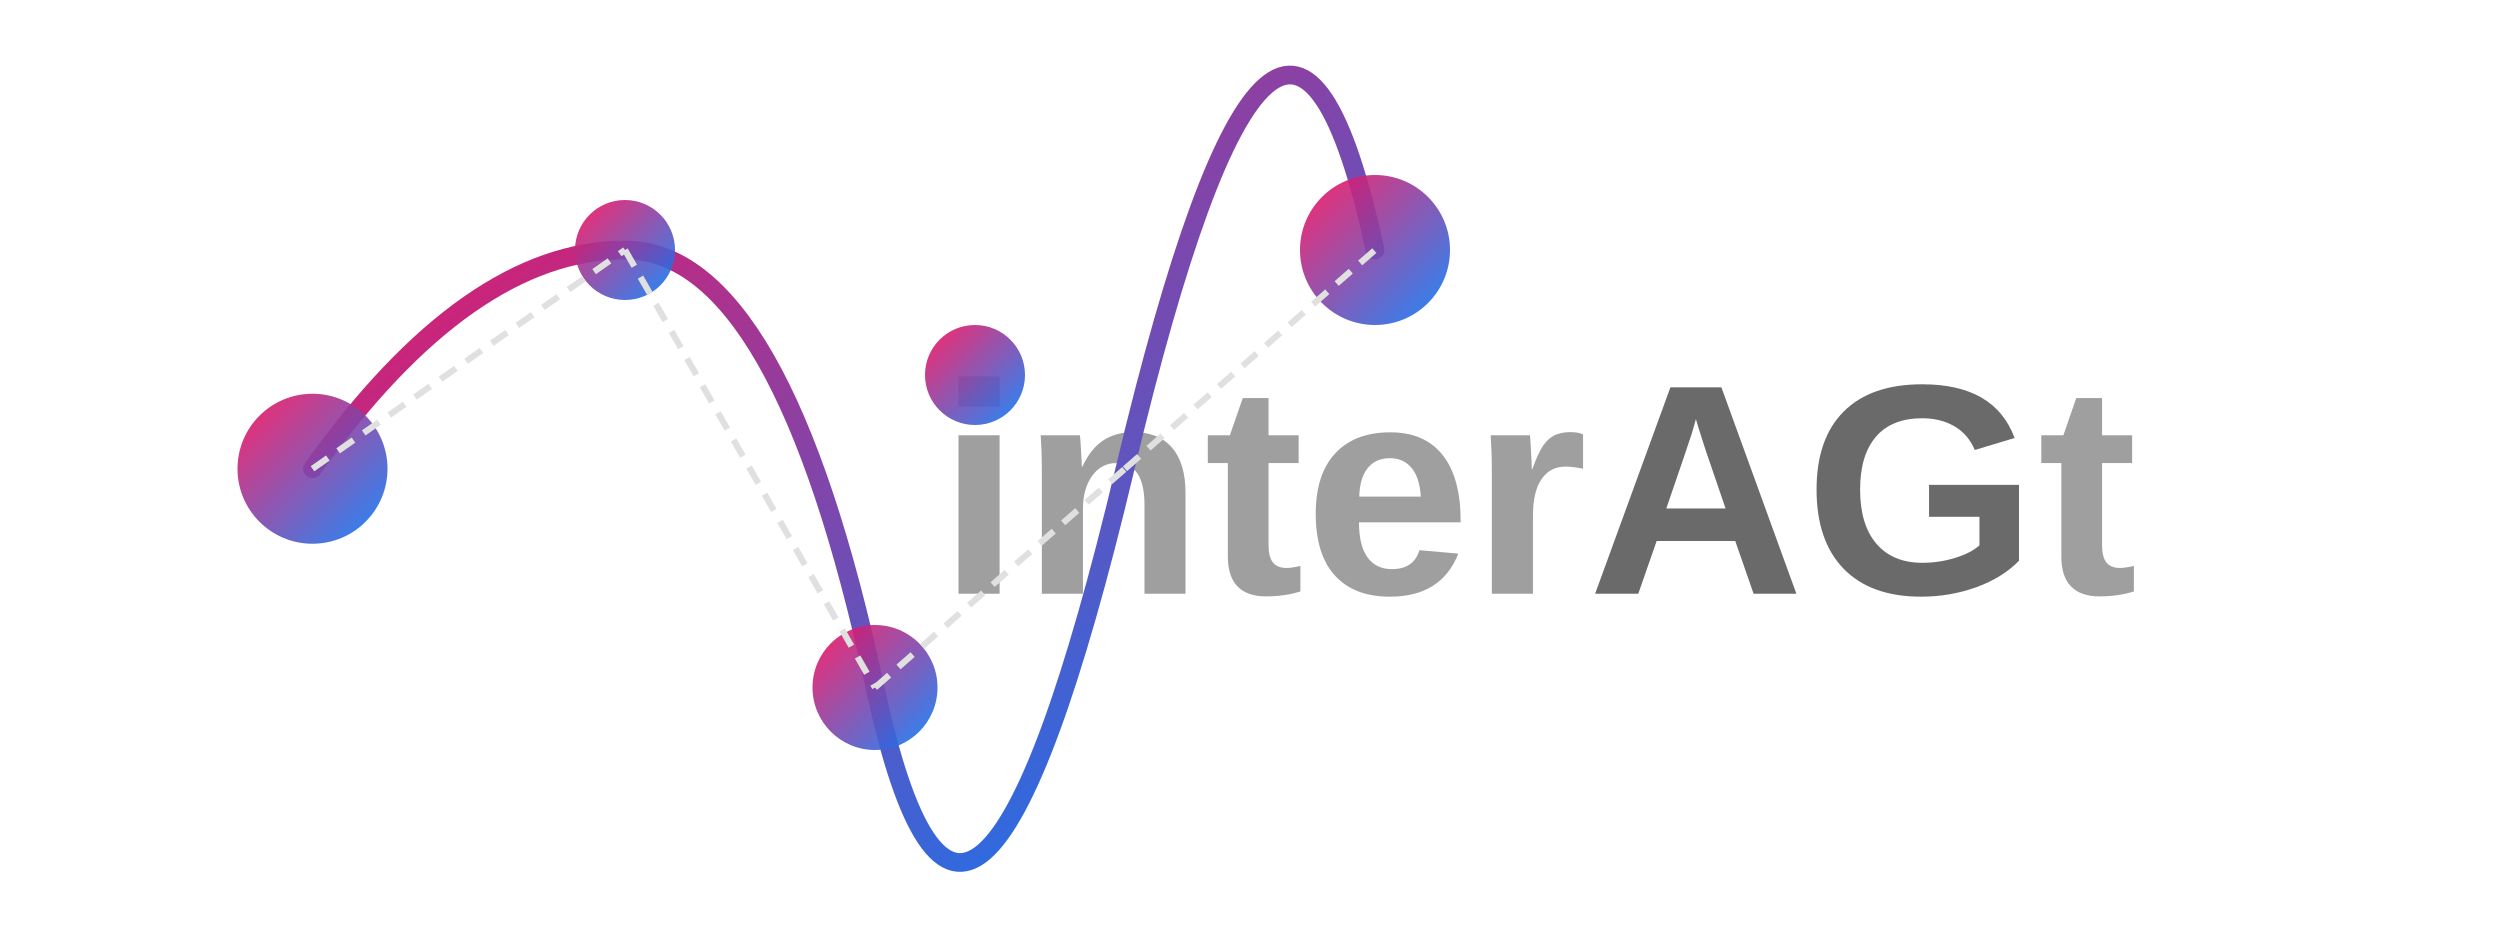
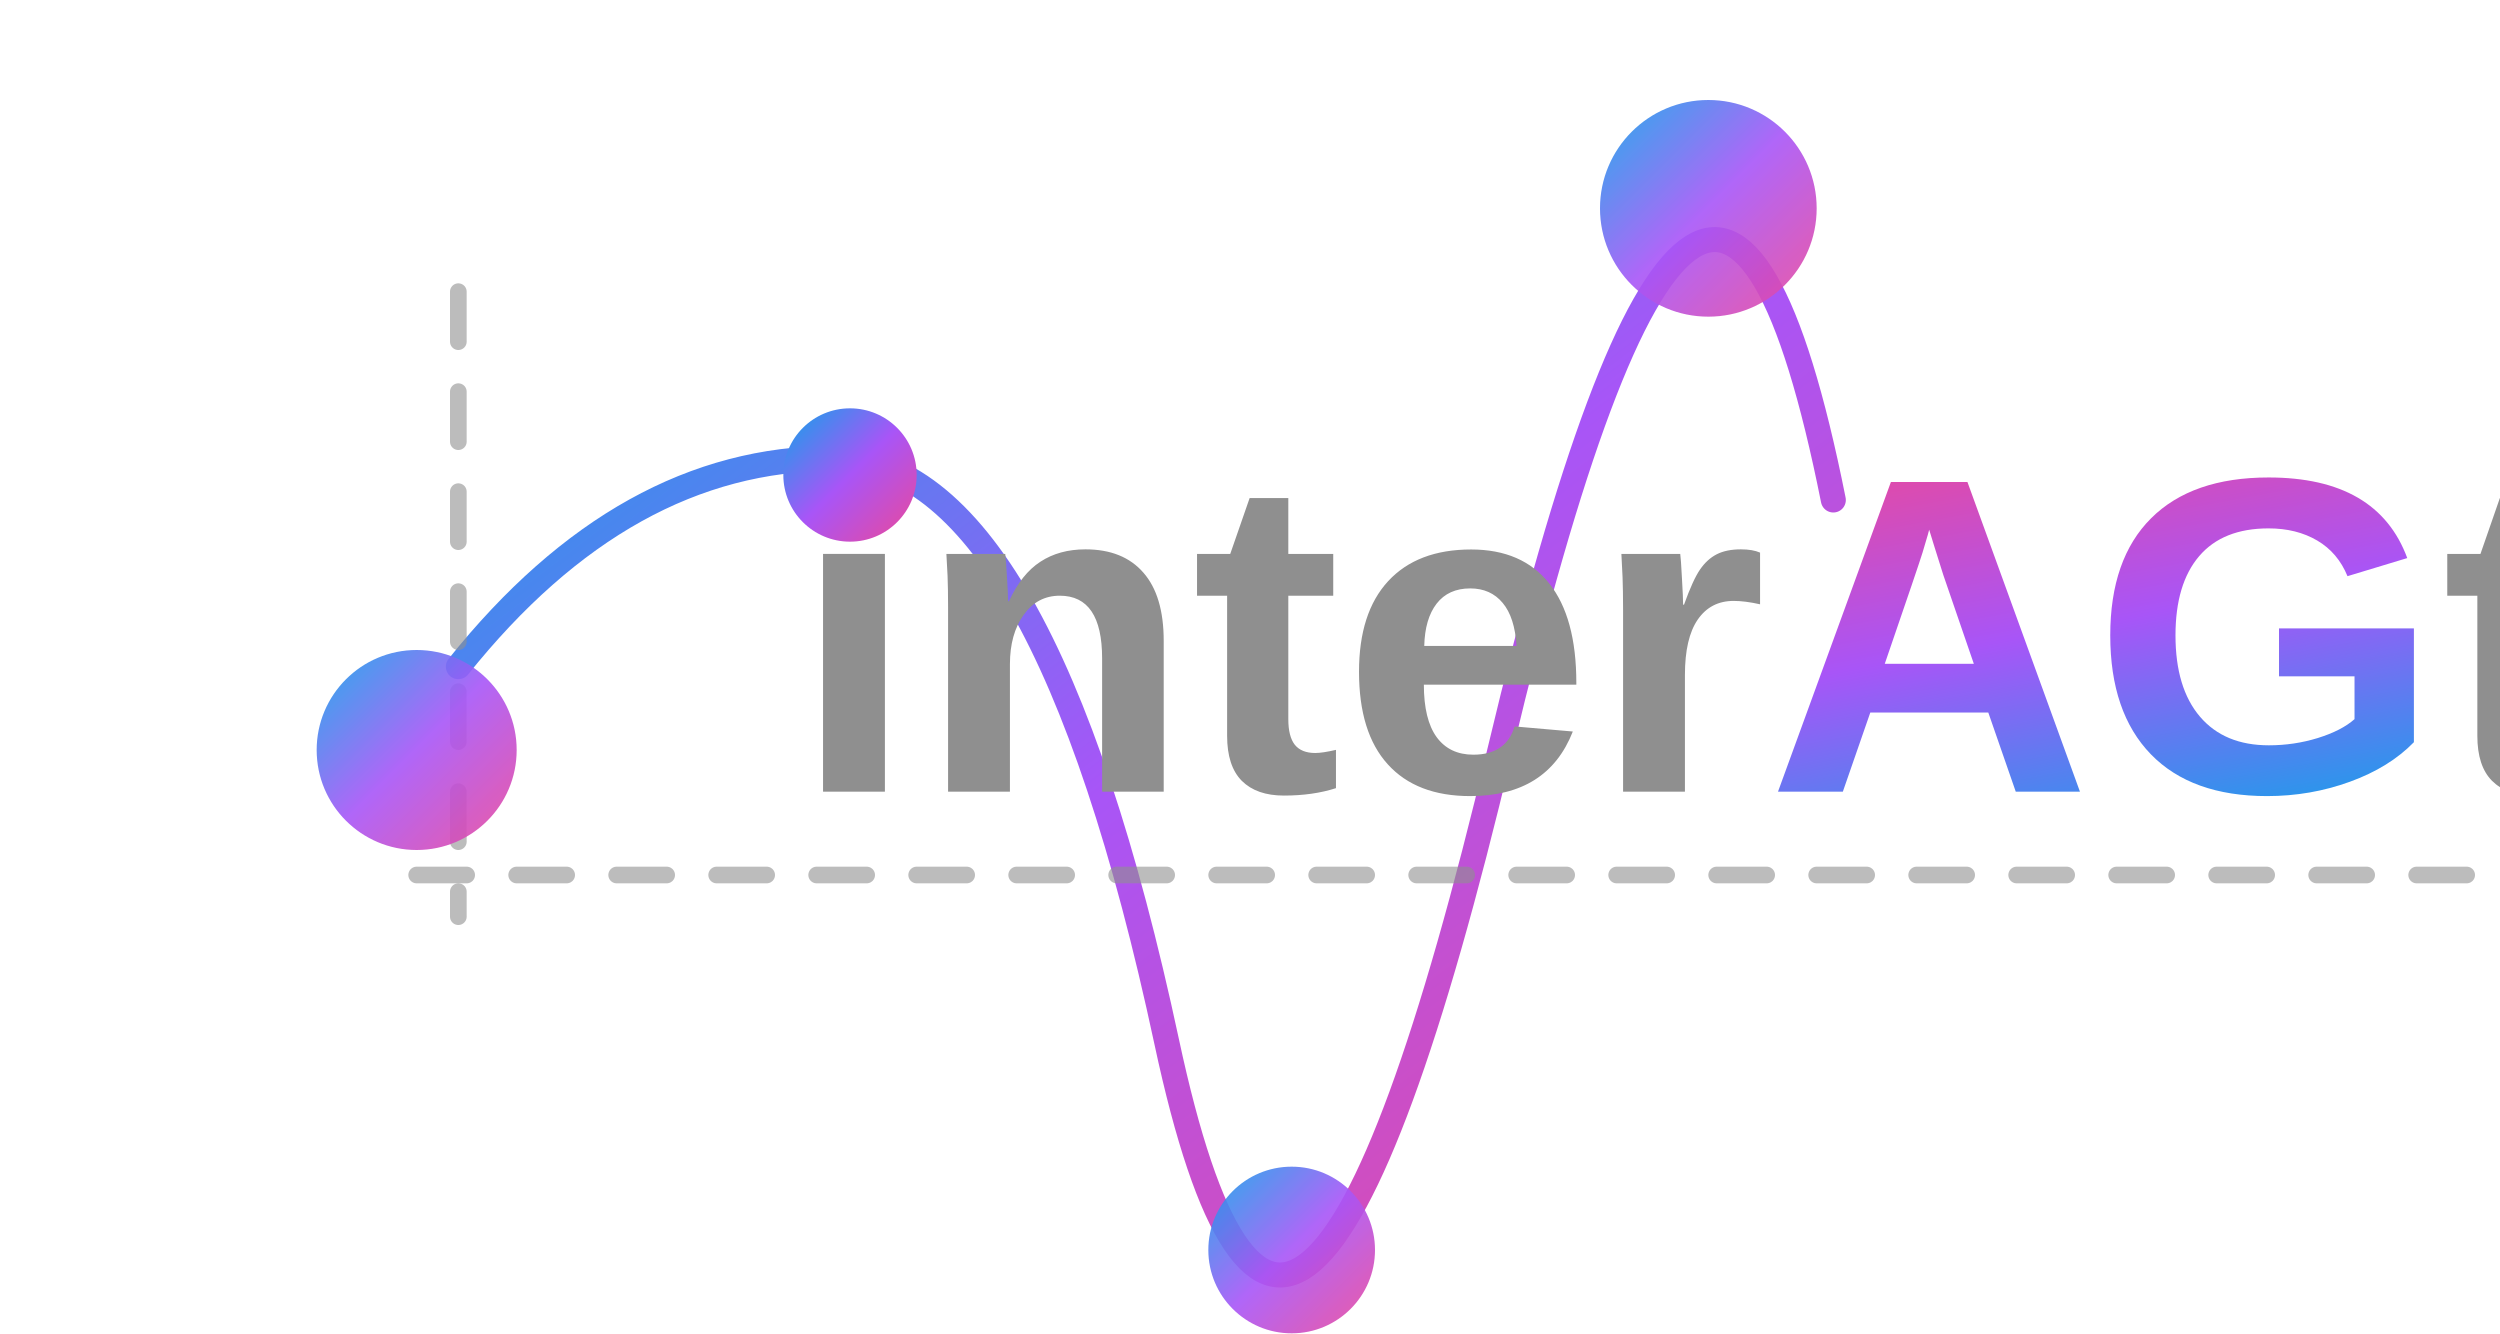
- <svg xmlns="http://www.w3.org/2000/svg" viewBox="0 0 400 150">
+ <svg xmlns="http://www.w3.org/2000/svg" viewBox="0 0 300 160" role="img" aria-labelledby="logo-title">
  <defs>
-     <linearGradient id="gradient" x1="0%" y1="0%" x2="100%" y2="100%">
-       <stop offset="0%" style="stop-color:#FF0C57;stop-opacity:1" />
-       <stop offset="100%" style="stop-color:#017FFD;stop-opacity:1" />
+     <linearGradient id="brand-gradient" x1="0%" y1="0%" x2="100%" y2="100%">
+       <stop offset="0%" stop-color="#0ea5e9" stop-opacity="1" />
+       <stop offset="50%" stop-color="#a855f7" stop-opacity="1" />
+       <stop offset="100%" stop-color="#ec4899" stop-opacity="1" />
+     </linearGradient>
+     <linearGradient id="ag-gradient" x1="0%" y1="0%" x2="100%" y2="100%">
+       <stop offset="25%" stop-color="#ec4899" stop-opacity="1" />
+       <stop offset="60%" stop-color="#a855f7" stop-opacity="1" />
+       <stop offset="100%" stop-color="#0ea5e9" stop-opacity="1" />
    </linearGradient>
  </defs>
-   <text x="150" y="95" font-family="'PT Sans', 'Segoe UI', 'Helvetica Neue', Arial, sans-serif" font-size="48" font-weight="600" fill="#9f9f9fff">
-   inter<tspan fill="#6a6a6aff" opacity="0.9" font-weight="700">AG</tspan>t
- </text>
-   <path d="M50,75 Q75,40 100,40 T140,110 T180,75 T220,40" stroke="url(#gradient)" stroke-width="3" fill="none" stroke-linecap="round" />
-   <circle cx="50" cy="75" r="12" fill="url(#gradient)" opacity="0.9" />
-   <circle cx="100" cy="40" r="8" fill="url(#gradient)" opacity="0.9" />
-   <circle cx="140" cy="110" r="10" fill="url(#gradient)" opacity="0.9" />
-   <circle cx="156" cy="60" r="8" fill="url(#gradient)" opacity="0.9" />
-   <circle cx="220" cy="40" r="12" fill="url(#gradient)" opacity="0.9" />
-   <line x1="50" y1="75" x2="100" y2="40" stroke="#E0E0E0" stroke-width="1" stroke-dasharray="3,2" />
-   <line x1="100" y1="40" x2="140" y2="110" stroke="#E0E0E0" stroke-width="1" stroke-dasharray="3,2" />
-   <line x1="140" y1="110" x2="180" y2="75" stroke="#E0E0E0" stroke-width="1" stroke-dasharray="3,2" />
-   <line x1="180" y1="75" x2="220" y2="40" stroke="#E0E0E0" stroke-width="1" stroke-dasharray="3,2" />
+   <g id="dna-graphic" transform="translate(0,15) scale(1)">
+     <path id="dna-strand" d="M55,65 Q75,40 100,40 T140,110 T180,75 T220,45" stroke="url(#brand-gradient)" stroke-width="3" fill="none" stroke-linecap="round" />
+   </g>
+   <g id="wordmark">
+     <line id="wordmark-axis-y" x1="55" y1="35" x2="55" y2="110" stroke="#8f8f8f" stroke-width="2" stroke-dasharray="6,6" stroke-linecap="round" opacity="0.6" />
+     <text x="95" y="95" font-family="'PT Sans', 'Segoe UI', 'Helvetica Neue', Arial, sans-serif" font-size="54" font-weight="600" fill="#8f8f8fff">
+       <tspan id="wordmark-i">i</tspan>nter<tspan id="wordmark-ag" fill="url(#ag-gradient)" opacity="1" font-weight="700">AG</tspan>t</text>
+     <line id="wordmark-axis-x" x1="50" y1="105" x2="300" y2="105" stroke="#8f8f8f" stroke-width="2" stroke-dasharray="6,6" stroke-linecap="round" opacity="0.6" />
+   </g>
+   <g id="dna-graphic" transform="translate(0,15) scale(1)">
+     <g id="scatter-points">
+       <circle id="scatter-point-1" cx="50" cy="75" r="12" fill="url(#brand-gradient)" opacity="0.9" />
+       <circle id="scatter-point-2" cx="102" cy="42" r="8" fill="url(#brand-gradient)" opacity="1" />
+       <circle id="scatter-point-3" cx="155" cy="135" r="10" fill="url(#brand-gradient)" opacity="0.9" />
+       <circle id="scatter-point-4" cx="205" cy="10" r="13" fill="url(#brand-gradient)" opacity="0.9" />
+     </g>
+   </g>
</svg>
